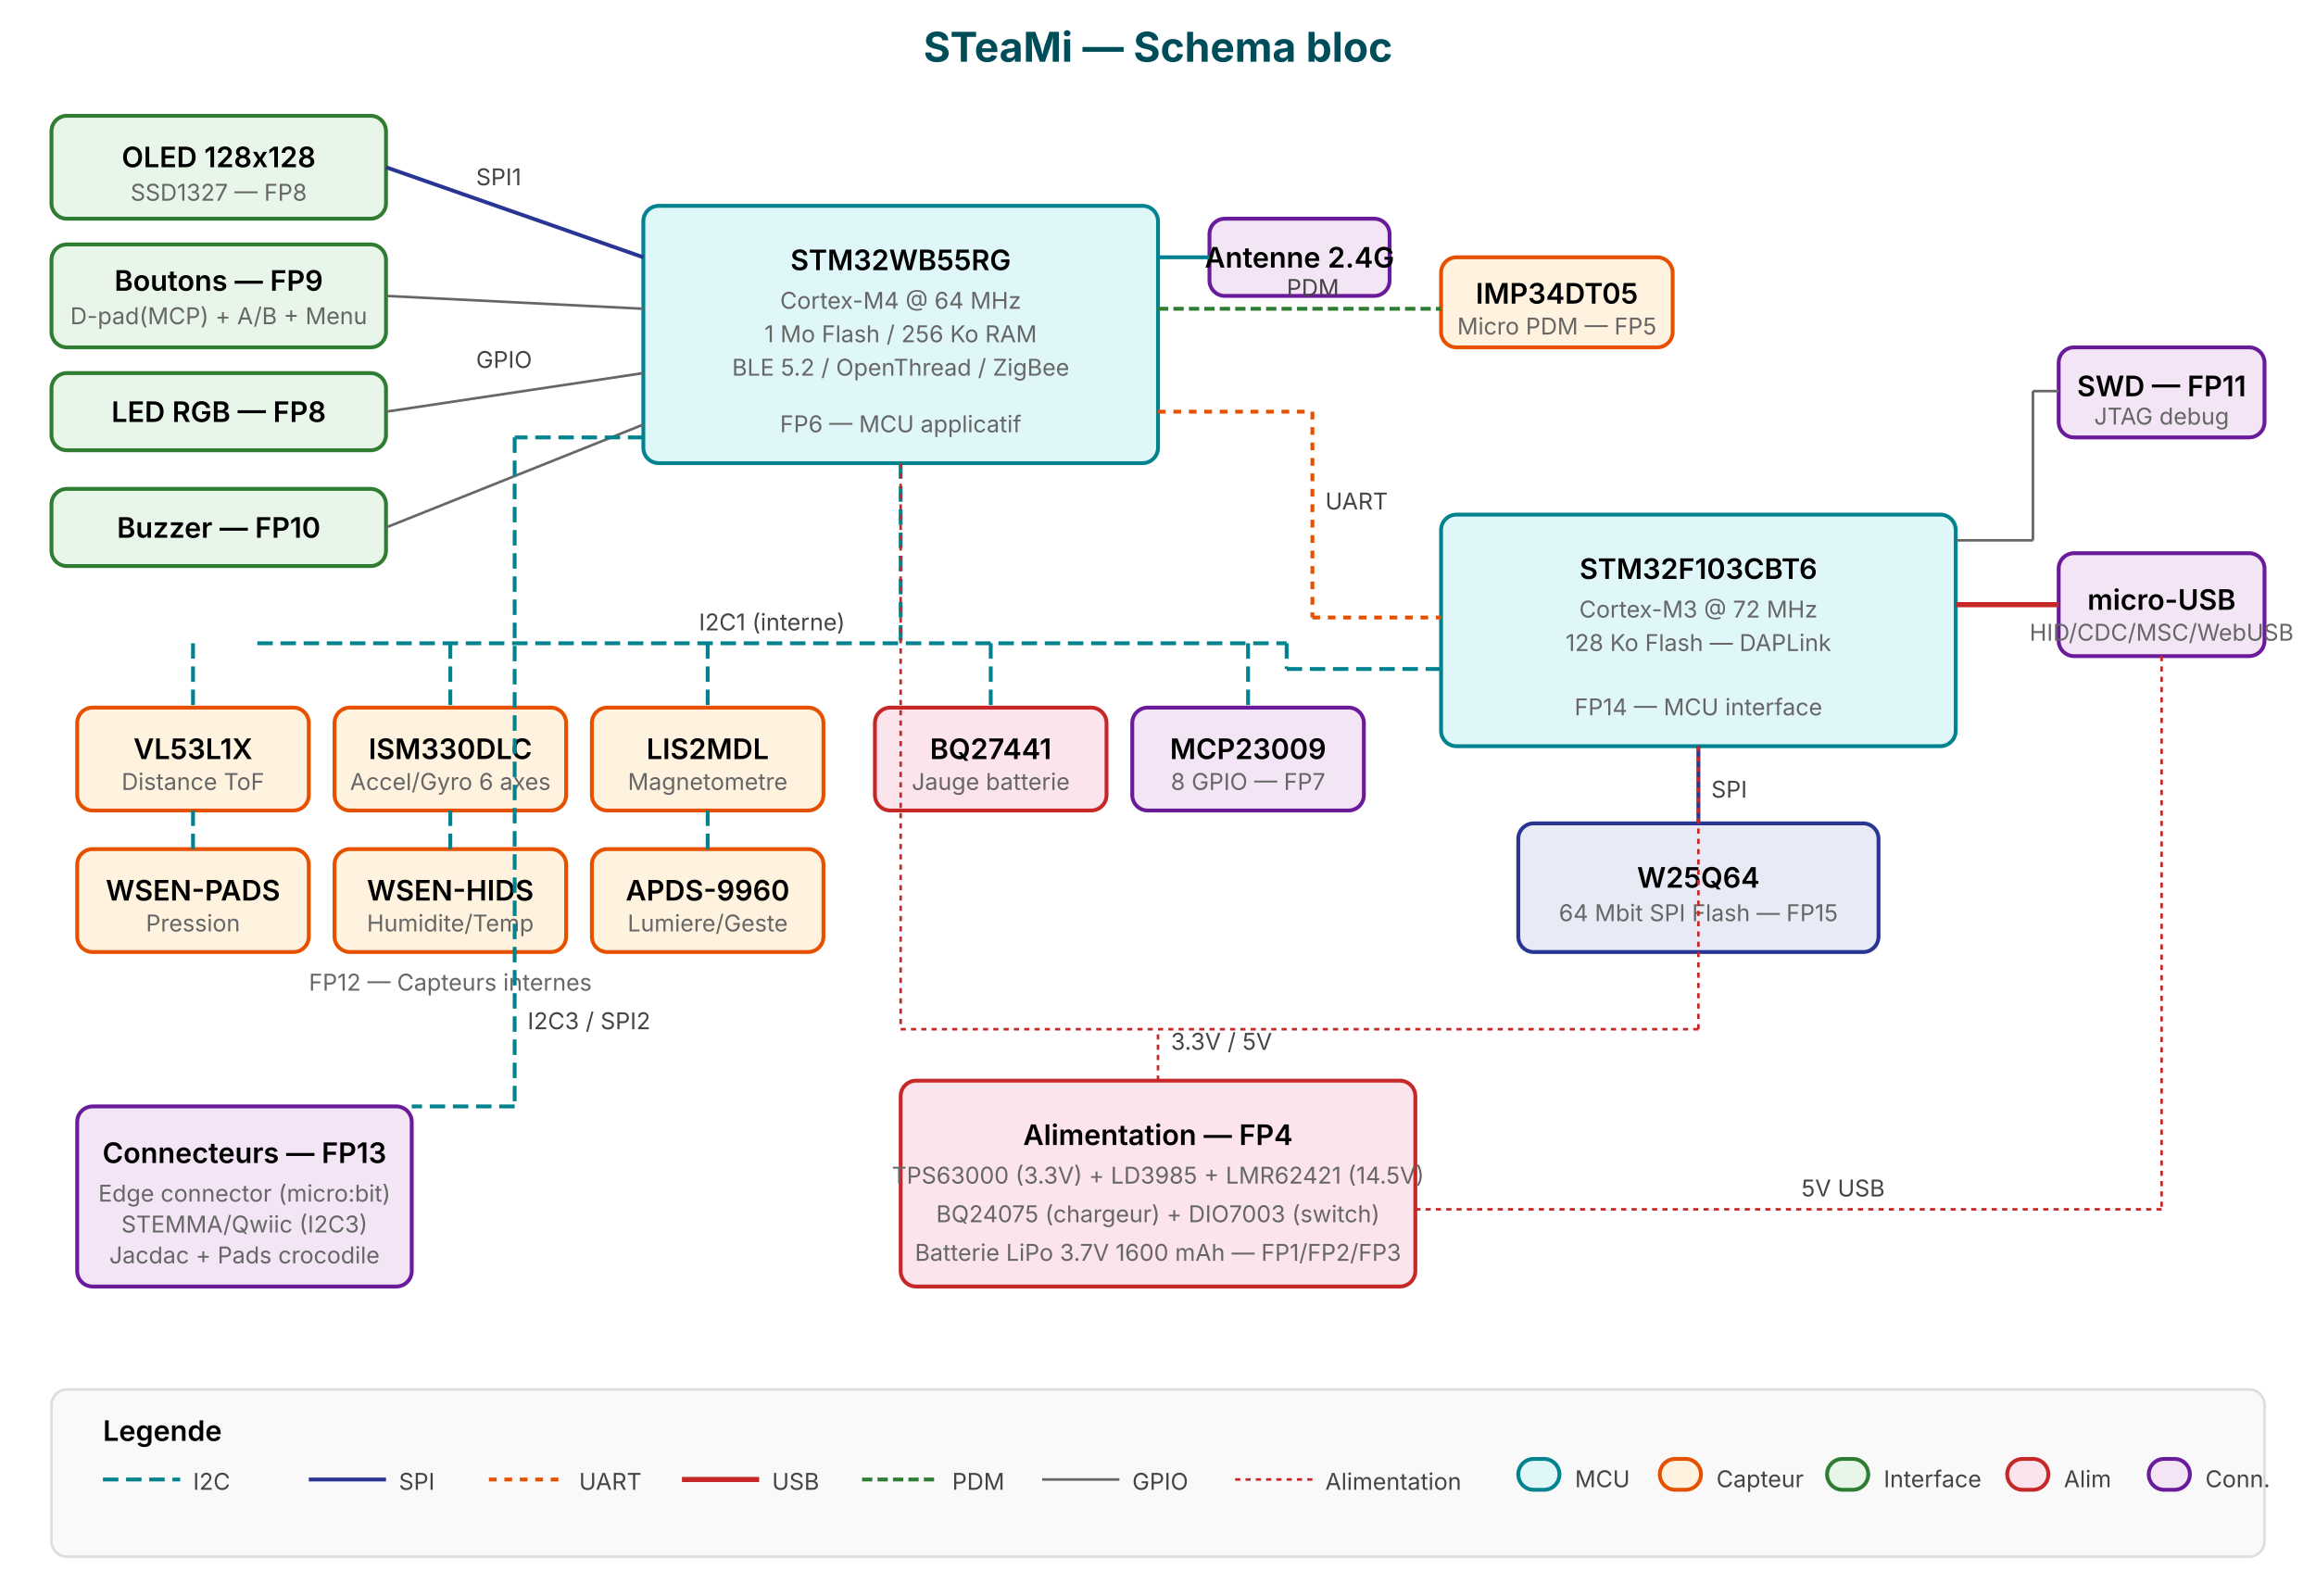
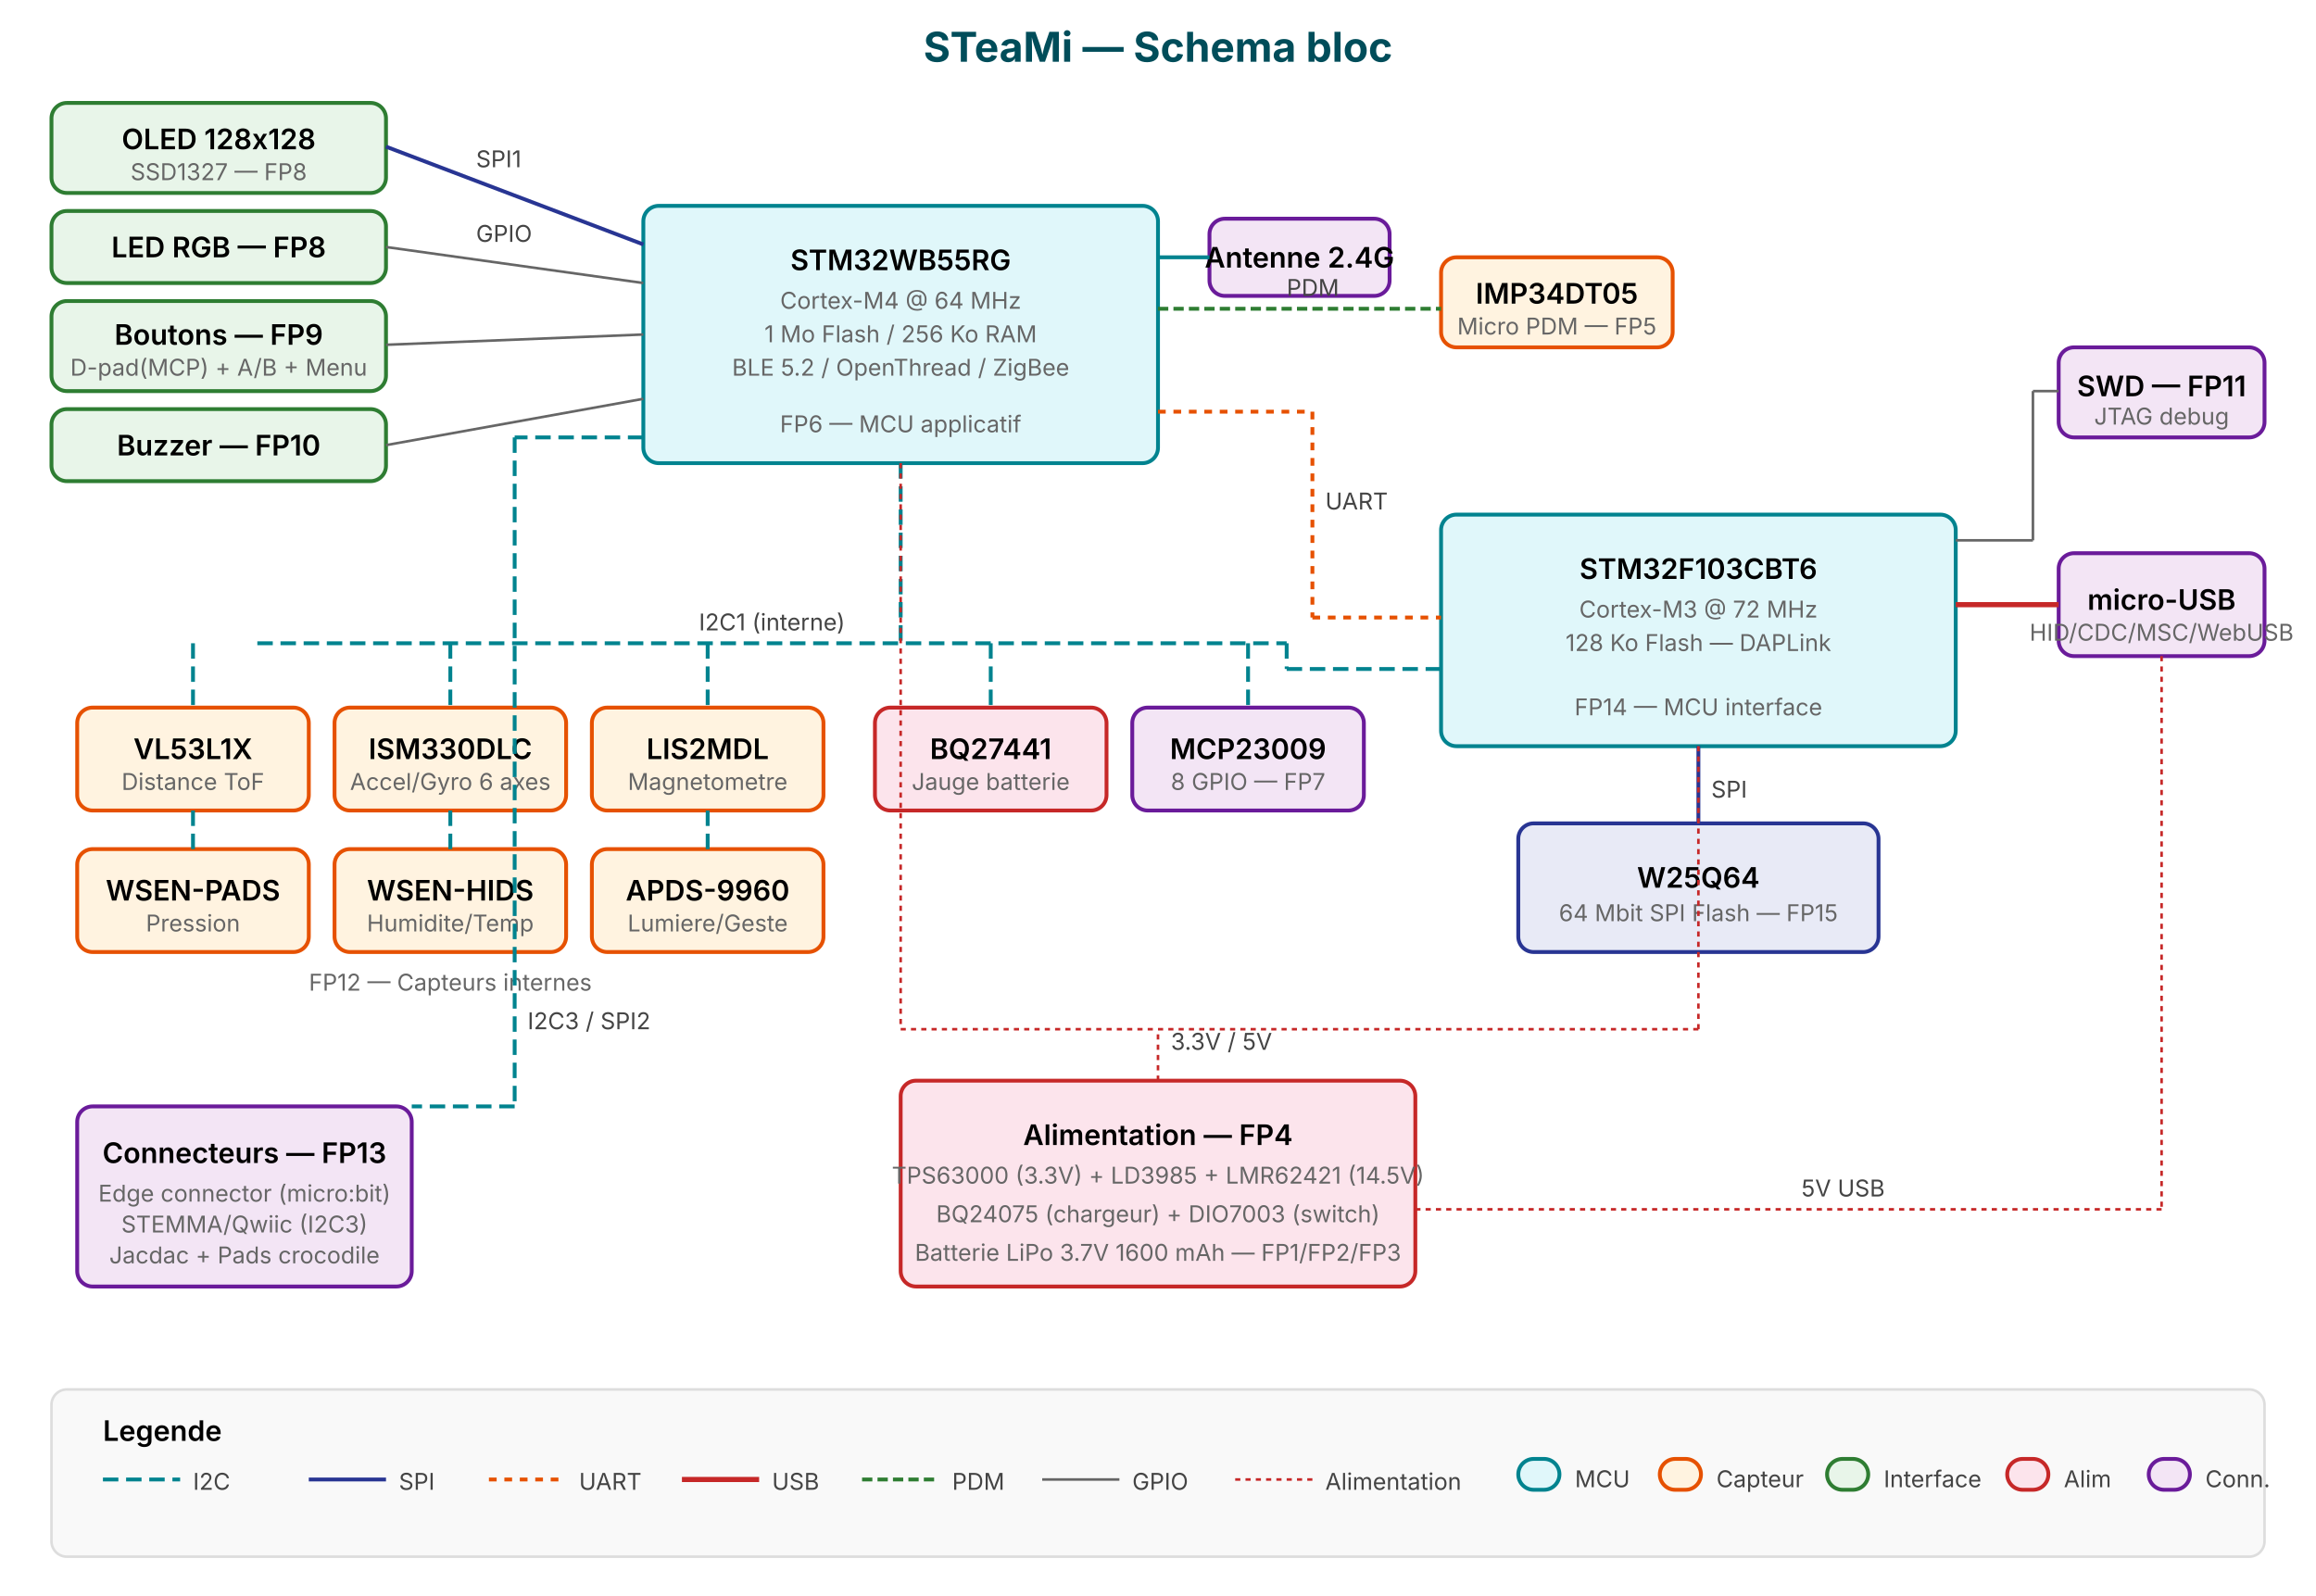
<svg xmlns="http://www.w3.org/2000/svg" viewBox="0 0 900 620" font-family="Inter, -apple-system, sans-serif" font-size="11">
  <defs>
    <style>
      .box { rx: 6; ry: 6; stroke-width: 1.5; }
      .mcu { fill: #e0f7fa; stroke: #00838f; }
      .sensor { fill: #fff3e0; stroke: #e65100; }
      .power { fill: #fce4ec; stroke: #c62828; }
      .ui { fill: #e8f5e9; stroke: #2e7d32; }
      .conn { fill: #f3e5f5; stroke: #6a1b9a; }
      .flash { fill: #e8eaf6; stroke: #283593; }
      .label { font-weight: 600; font-size: 11px; }
      .sublabel { font-size: 9px; fill: #666; }
      .bus { stroke-width: 1.5; fill: none; }
      .bus-i2c { stroke: #00838f; stroke-dasharray: 6,3; }
      .bus-spi { stroke: #283593; }
      .bus-uart { stroke: #e65100; stroke-dasharray: 3,3; }
      .bus-usb { stroke: #c62828; stroke-width: 2; }
      .bus-pwr { stroke: #c62828; stroke-width: 1; stroke-dasharray: 2,2; }
      .bus-pdm { stroke: #2e7d32; stroke-dasharray: 4,2; }
      .bus-gpio { stroke: #666; stroke-width: 1; }
      .title { font-size: 16px; font-weight: 700; fill: #004d5a; }
      .legend-text { font-size: 9px; fill: #444; }
    </style>
  </defs>
  <text x="450" y="24" text-anchor="middle" class="title">STeaMi — Schema bloc</text>
  <rect x="250" y="80" width="200" height="100" class="box mcu" />
  <text x="350" y="105" text-anchor="middle" class="label">STM32WB55RG</text>
  <text x="350" y="120" text-anchor="middle" class="sublabel">Cortex-M4 @ 64 MHz</text>
  <text x="350" y="133" text-anchor="middle" class="sublabel">1 Mo Flash / 256 Ko RAM</text>
  <text x="350" y="146" text-anchor="middle" class="sublabel">BLE 5.2 / OpenThread / ZigBee</text>
  <text x="350" y="168" text-anchor="middle" class="sublabel" fill="#00838f">FP6 — MCU applicatif</text>
  <rect x="470" y="85" width="70" height="30" class="box conn" />
  <text x="505" y="104" text-anchor="middle" class="label" font-size="9">Antenne 2.4G</text>
  <line x1="450" y1="100" x2="470" y2="100" class="bus" stroke="#00838f" stroke-width="1.5" />
  <rect x="560" y="200" width="200" height="90" class="box mcu" />
  <text x="660" y="225" text-anchor="middle" class="label">STM32F103CBT6</text>
  <text x="660" y="240" text-anchor="middle" class="sublabel">Cortex-M3 @ 72 MHz</text>
  <text x="660" y="253" text-anchor="middle" class="sublabel">128 Ko Flash — DAPLink</text>
  <text x="660" y="278" text-anchor="middle" class="sublabel" fill="#00838f">FP14 — MCU interface</text>
  <rect x="800" y="215" width="80" height="40" class="box conn" />
  <text x="840" y="237" text-anchor="middle" class="label" font-size="9">micro-USB</text>
  <text x="840" y="249" text-anchor="middle" class="sublabel">HID/CDC/MSC/WebUSB</text>
  <line x1="760" y1="235" x2="800" y2="235" class="bus bus-usb" />
  <line x1="450" y1="160" x2="510" y2="160" class="bus bus-uart" />
  <line x1="510" y1="160" x2="510" y2="240" class="bus bus-uart" />
  <line x1="510" y1="240" x2="560" y2="240" class="bus bus-uart" />
  <text x="515" y="198" class="legend-text" fill="#e65100">UART</text>
  <rect x="590" y="320" width="140" height="50" class="box flash" />
  <text x="660" y="345" text-anchor="middle" class="label">W25Q64</text>
  <text x="660" y="358" text-anchor="middle" class="sublabel">64 Mbit SPI Flash — FP15</text>
  <line x1="660" y1="290" x2="660" y2="320" class="bus bus-spi" />
  <text x="665" y="310" class="legend-text" fill="#283593">SPI</text>
  <line x1="100" y1="250" x2="500" y2="250" class="bus bus-i2c" />
  <text x="300" y="245" text-anchor="middle" class="legend-text" fill="#00838f">I2C1 (interne)</text>
  <line x1="350" y1="180" x2="350" y2="250" class="bus bus-i2c" />
  <line x1="560" y1="260" x2="500" y2="260" class="bus bus-i2c" />
  <line x1="500" y1="250" x2="500" y2="260" class="bus bus-i2c" />
  <rect x="30" y="275" width="90" height="40" class="box sensor" />
  <text x="75" y="295" text-anchor="middle" class="label" font-size="9">VL53L1X</text>
  <text x="75" y="307" text-anchor="middle" class="sublabel">Distance ToF</text>
  <line x1="75" y1="250" x2="75" y2="275" class="bus bus-i2c" />
  <rect x="130" y="275" width="90" height="40" class="box sensor" />
  <text x="175" y="295" text-anchor="middle" class="label" font-size="9">ISM330DLC</text>
  <text x="175" y="307" text-anchor="middle" class="sublabel">Accel/Gyro 6 axes</text>
  <line x1="175" y1="250" x2="175" y2="275" class="bus bus-i2c" />
  <rect x="230" y="275" width="90" height="40" class="box sensor" />
  <text x="275" y="295" text-anchor="middle" class="label" font-size="9">LIS2MDL</text>
  <text x="275" y="307" text-anchor="middle" class="sublabel">Magnetometre</text>
  <line x1="275" y1="250" x2="275" y2="275" class="bus bus-i2c" />
  <rect x="30" y="330" width="90" height="40" class="box sensor" />
  <text x="75" y="350" text-anchor="middle" class="label" font-size="9">WSEN-PADS</text>
  <text x="75" y="362" text-anchor="middle" class="sublabel">Pression</text>
  <line x1="75" y1="315" x2="75" y2="330" class="bus bus-i2c" />
  <rect x="130" y="330" width="90" height="40" class="box sensor" />
  <text x="175" y="350" text-anchor="middle" class="label" font-size="9">WSEN-HIDS</text>
  <text x="175" y="362" text-anchor="middle" class="sublabel">Humidite/Temp</text>
  <line x1="175" y1="315" x2="175" y2="330" class="bus bus-i2c" />
  <rect x="230" y="330" width="90" height="40" class="box sensor" />
  <text x="275" y="350" text-anchor="middle" class="label" font-size="9">APDS-9960</text>
  <text x="275" y="362" text-anchor="middle" class="sublabel">Lumiere/Geste</text>
  <line x1="275" y1="315" x2="275" y2="330" class="bus bus-i2c" />
  <rect x="340" y="275" width="90" height="40" class="box power" />
  <text x="385" y="295" text-anchor="middle" class="label" font-size="9">BQ27441</text>
  <text x="385" y="307" text-anchor="middle" class="sublabel">Jauge batterie</text>
  <line x1="385" y1="250" x2="385" y2="275" class="bus bus-i2c" />
  <rect x="440" y="275" width="90" height="40" class="box conn" />
  <text x="485" y="295" text-anchor="middle" class="label" font-size="9">MCP23009</text>
  <text x="485" y="307" text-anchor="middle" class="sublabel">8 GPIO — FP7</text>
  <line x1="485" y1="250" x2="485" y2="275" class="bus bus-i2c" />
  <text x="175" y="385" text-anchor="middle" class="sublabel" fill="#e65100">FP12 — Capteurs internes</text>
  <rect x="560" y="100" width="90" height="35" class="box sensor" />
  <text x="605" y="118" text-anchor="middle" class="label" font-size="9">IMP34DT05</text>
  <text x="605" y="130" text-anchor="middle" class="sublabel">Micro PDM — FP5</text>
  <line x1="450" y1="120" x2="560" y2="120" class="bus bus-pdm" />
  <text x="500" y="115" class="legend-text" fill="#2e7d32">PDM</text>
-   <rect x="20" y="45" width="130" height="40" class="box ui" />
-   <text x="85" y="65" text-anchor="middle" class="label" font-size="10">OLED 128x128</text>
-   <text x="85" y="78" text-anchor="middle" class="sublabel">SSD1327 — FP8</text>
-   <line x1="150" y1="65" x2="250" y2="100" class="bus bus-spi" />
-   <text x="185" y="72" class="legend-text" fill="#283593">SPI1</text>
-   <rect x="20" y="95" width="130" height="40" class="box ui" />
-   <text x="85" y="113" text-anchor="middle" class="label" font-size="9">Boutons — FP9</text>
-   <text x="85" y="126" text-anchor="middle" class="sublabel">D-pad(MCP) + A/B + Menu</text>
-   <line x1="150" y1="115" x2="250" y2="120" class="bus bus-gpio" />
-   <rect x="20" y="145" width="130" height="30" class="box ui" />
-   <text x="85" y="164" text-anchor="middle" class="label" font-size="9">LED RGB — FP8</text>
-   <line x1="150" y1="160" x2="250" y2="145" class="bus bus-gpio" />
-   <text x="185" y="143" class="legend-text" fill="#666">GPIO</text>
-   <rect x="20" y="190" width="130" height="30" class="box ui" />
-   <text x="85" y="209" text-anchor="middle" class="label" font-size="9">Buzzer — FP10</text>
-   <line x1="150" y1="205" x2="250" y2="165" class="bus bus-gpio" />
+   <rect x="20" y="40" width="130" height="35" class="box ui" />
+   <text x="85" y="58" text-anchor="middle" class="label" font-size="10">OLED 128x128</text>
+   <text x="85" y="70" text-anchor="middle" class="sublabel">SSD1327 — FP8</text>
+   <line x1="150" y1="57" x2="250" y2="95" class="bus bus-spi" />
+   <text x="185" y="65" class="legend-text" fill="#283593">SPI1</text>
+   <rect x="20" y="82" width="130" height="28" class="box ui" />
+   <text x="85" y="100" text-anchor="middle" class="label" font-size="9">LED RGB — FP8</text>
+   <line x1="150" y1="96" x2="250" y2="110" class="bus bus-gpio" />
+   <text x="185" y="94" class="legend-text" fill="#666">GPIO</text>
+   <rect x="20" y="117" width="130" height="35" class="box ui" />
+   <text x="85" y="134" text-anchor="middle" class="label" font-size="9">Boutons — FP9</text>
+   <text x="85" y="146" text-anchor="middle" class="sublabel">D-pad(MCP) + A/B + Menu</text>
+   <line x1="150" y1="134" x2="250" y2="130" class="bus bus-gpio" />
+   <rect x="20" y="159" width="130" height="28" class="box ui" />
+   <text x="85" y="177" text-anchor="middle" class="label" font-size="9">Buzzer — FP10</text>
+   <line x1="150" y1="173" x2="250" y2="155" class="bus bus-gpio" />
  <rect x="350" y="420" width="200" height="80" class="box power" />
  <text x="450" y="445" text-anchor="middle" class="label">Alimentation — FP4</text>
  <text x="450" y="460" text-anchor="middle" class="sublabel">TPS63000 (3.3V) + LD3985 + LMR62421 (14.5V)</text>
  <text x="450" y="475" text-anchor="middle" class="sublabel">BQ24075 (chargeur) + DIO7003 (switch)</text>
  <text x="450" y="490" text-anchor="middle" class="sublabel">Batterie LiPo 3.7V 1600 mAh — FP1/FP2/FP3</text>
  <line x1="450" y1="420" x2="450" y2="400" class="bus bus-pwr" />
  <line x1="350" y1="400" x2="660" y2="400" class="bus bus-pwr" />
  <line x1="350" y1="180" x2="350" y2="400" class="bus bus-pwr" stroke-dasharray="2,4" />
  <line x1="660" y1="290" x2="660" y2="400" class="bus bus-pwr" stroke-dasharray="2,4" stroke="#c62828" stroke-width="0.5" />
  <text x="455" y="408" class="legend-text" fill="#c62828">3.3V / 5V</text>
  <line x1="840" y1="255" x2="840" y2="470" class="bus bus-pwr" />
  <line x1="840" y1="470" x2="550" y2="470" class="bus bus-pwr" />
  <text x="700" y="465" class="legend-text" fill="#c62828">5V USB</text>
  <rect x="30" y="430" width="130" height="70" class="box conn" />
  <text x="95" y="452" text-anchor="middle" class="label" font-size="10">Connecteurs — FP13</text>
  <text x="95" y="467" text-anchor="middle" class="sublabel">Edge connector (micro:bit)</text>
  <text x="95" y="479" text-anchor="middle" class="sublabel">STEMMA/Qwiic (I2C3)</text>
  <text x="95" y="491" text-anchor="middle" class="sublabel">Jacdac + Pads crocodile</text>
  <line x1="250" y1="170" x2="200" y2="170" class="bus bus-i2c" stroke="#6a1b9a" />
  <line x1="200" y1="170" x2="200" y2="430" class="bus bus-i2c" stroke="#6a1b9a" />
  <line x1="200" y1="430" x2="160" y2="430" class="bus bus-i2c" stroke="#6a1b9a" />
  <text x="205" y="400" class="legend-text" fill="#6a1b9a">I2C3 / SPI2</text>
  <rect x="800" y="135" width="80" height="35" class="box conn" />
  <text x="840" y="154" text-anchor="middle" class="label" font-size="9">SWD — FP11</text>
  <text x="840" y="165" text-anchor="middle" class="sublabel">JTAG debug</text>
  <line x1="760" y1="210" x2="790" y2="210" class="bus bus-gpio" />
  <line x1="790" y1="210" x2="790" y2="152" class="bus bus-gpio" />
  <line x1="790" y1="152" x2="800" y2="152" class="bus bus-gpio" />
  <rect x="20" y="540" width="860" height="65" rx="6" fill="#f9f9f9" stroke="#ddd" />
  <text x="40" y="560" class="label" font-size="10">Legende</text>
  <line x1="40" y1="575" x2="70" y2="575" class="bus bus-i2c" />
  <text x="75" y="579" class="legend-text">I2C</text>
  <line x1="120" y1="575" x2="150" y2="575" class="bus bus-spi" />
  <text x="155" y="579" class="legend-text">SPI</text>
  <line x1="190" y1="575" x2="220" y2="575" class="bus bus-uart" />
  <text x="225" y="579" class="legend-text">UART</text>
  <line x1="265" y1="575" x2="295" y2="575" class="bus bus-usb" />
  <text x="300" y="579" class="legend-text">USB</text>
  <line x1="335" y1="575" x2="365" y2="575" class="bus bus-pdm" />
  <text x="370" y="579" class="legend-text">PDM</text>
  <line x1="405" y1="575" x2="435" y2="575" class="bus bus-gpio" />
  <text x="440" y="579" class="legend-text">GPIO</text>
  <line x1="480" y1="575" x2="510" y2="575" class="bus bus-pwr" />
  <text x="515" y="579" class="legend-text">Alimentation</text>
  <rect x="590" y="567" width="16" height="12" class="box mcu" />
  <text x="612" y="578" class="legend-text">MCU</text>
  <rect x="645" y="567" width="16" height="12" class="box sensor" />
  <text x="667" y="578" class="legend-text">Capteur</text>
  <rect x="710" y="567" width="16" height="12" class="box ui" />
  <text x="732" y="578" class="legend-text">Interface</text>
  <rect x="780" y="567" width="16" height="12" class="box power" />
  <text x="802" y="578" class="legend-text">Alim</text>
  <rect x="835" y="567" width="16" height="12" class="box conn" />
  <text x="857" y="578" class="legend-text">Conn.</text>
</svg>
